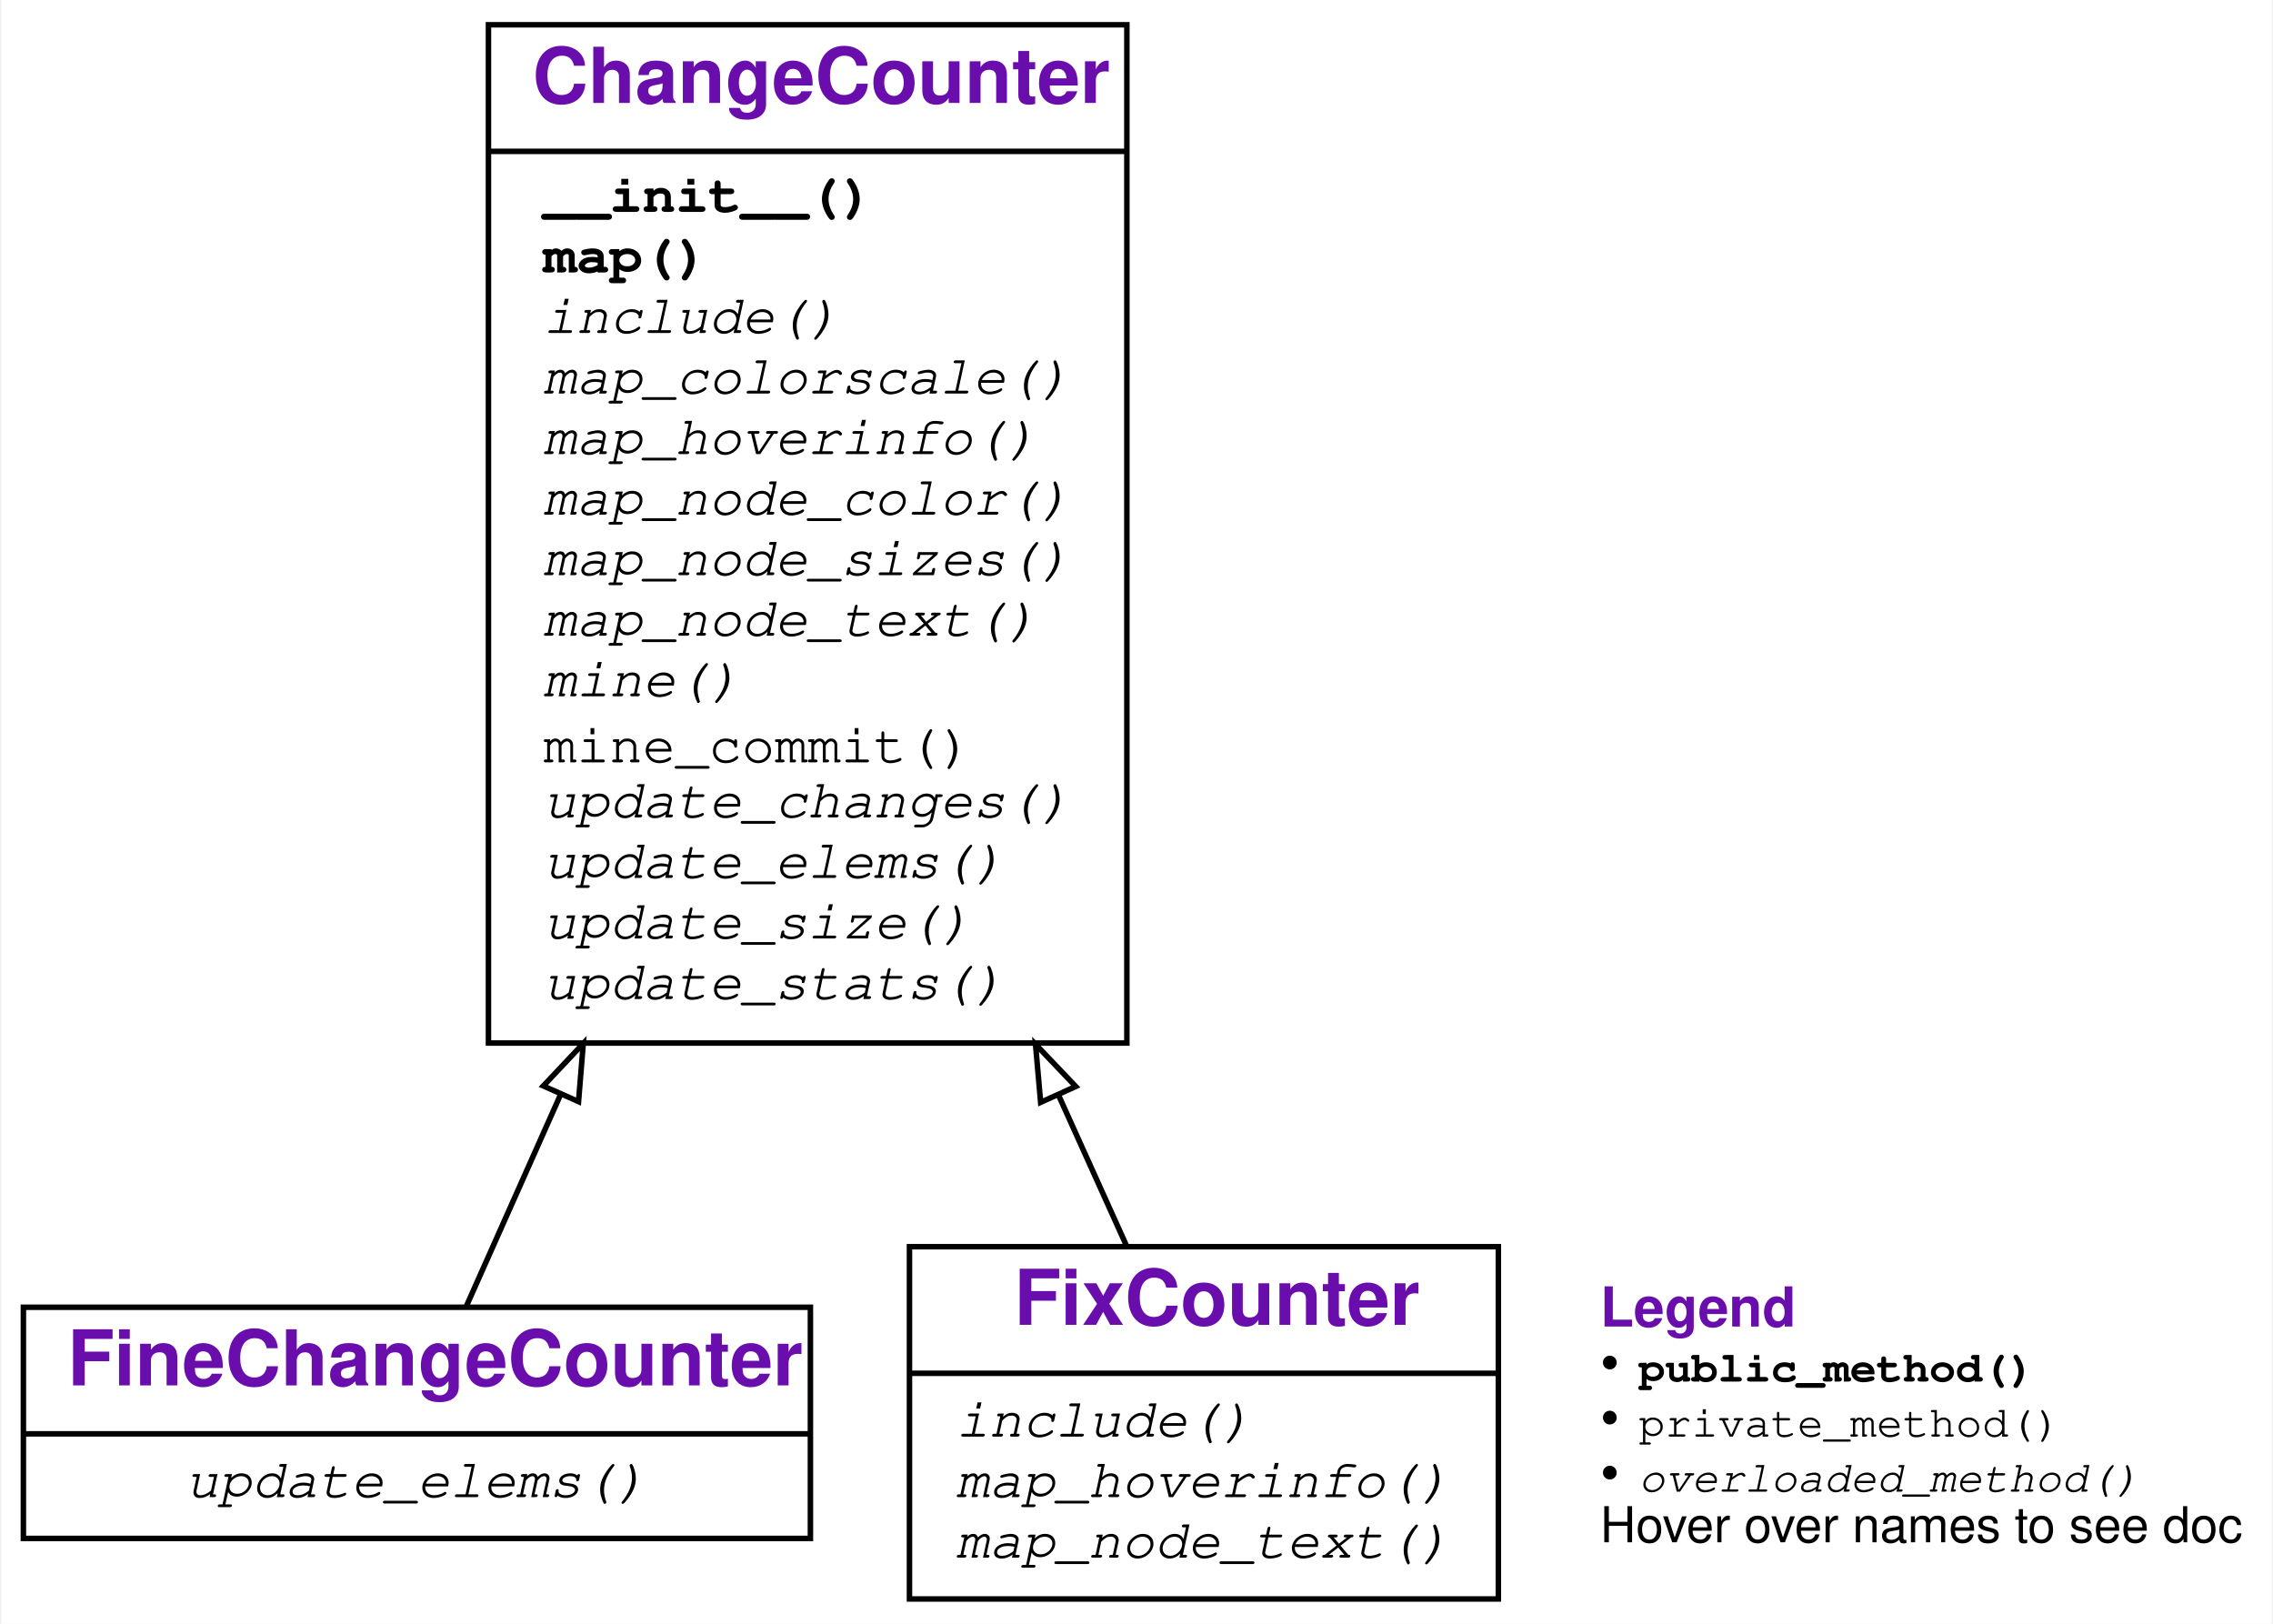
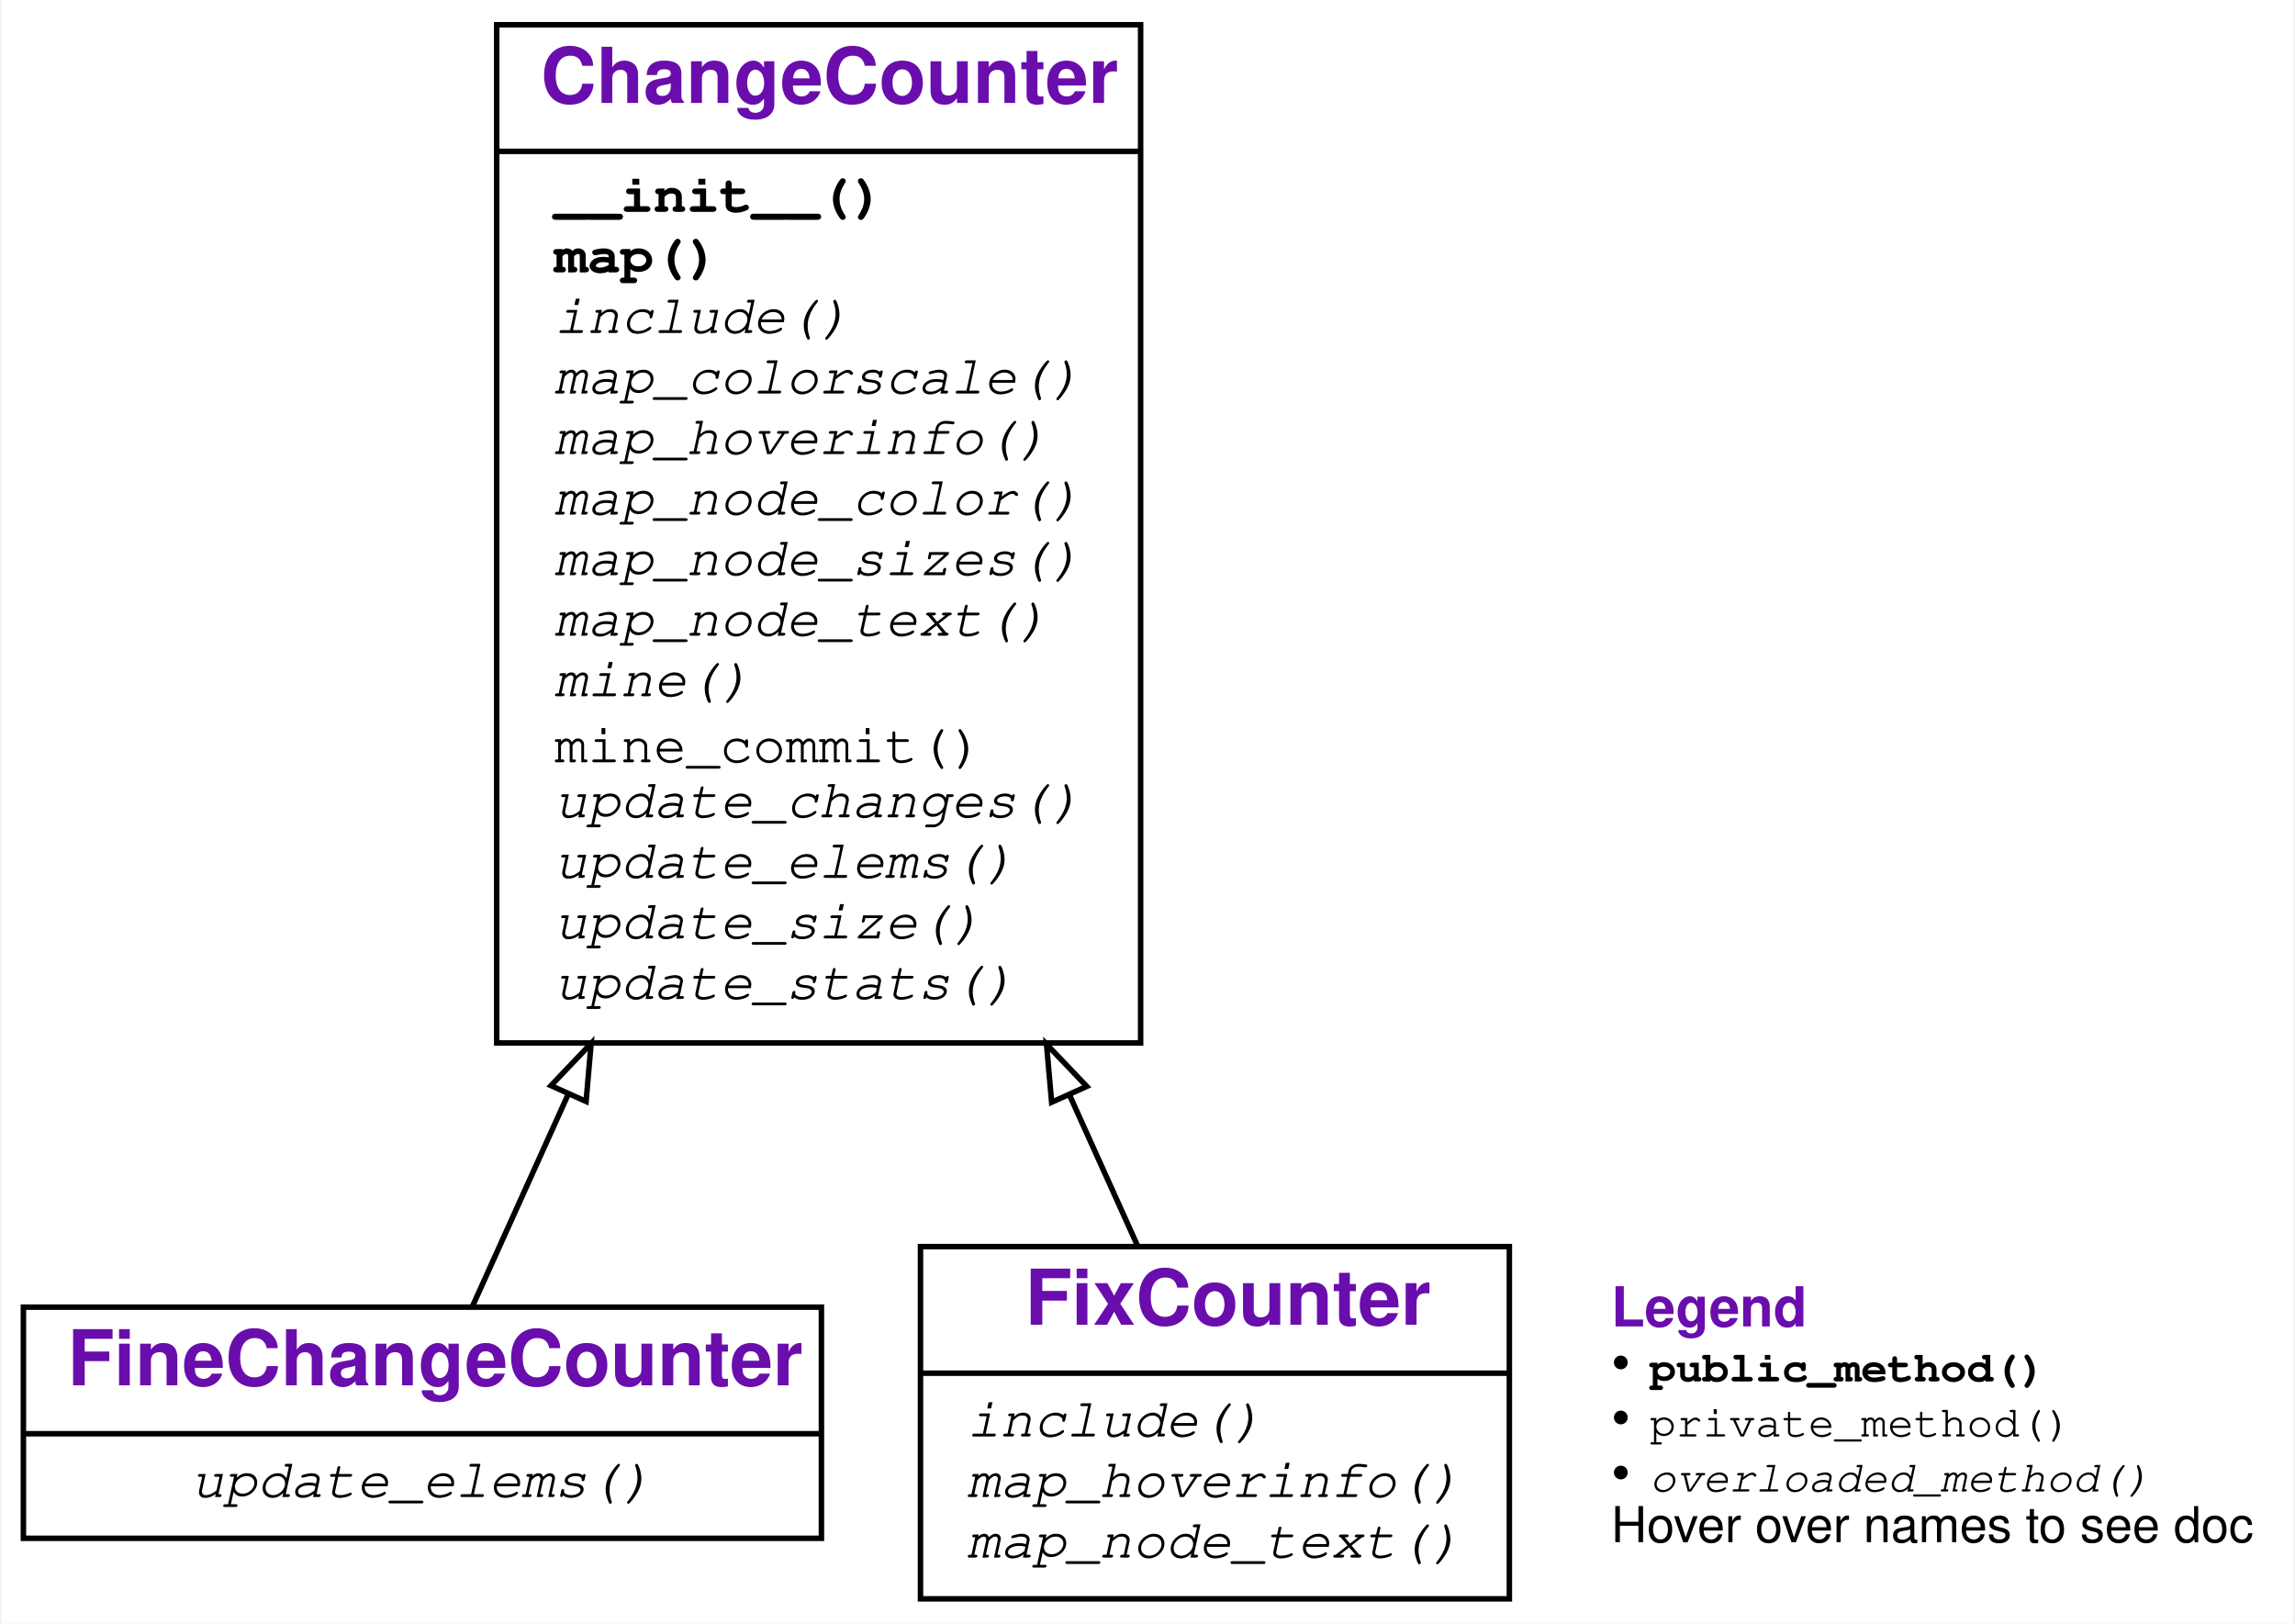
- <svg xmlns="http://www.w3.org/2000/svg" xmlns:xlink="http://www.w3.org/1999/xlink" width="413pt" height="295pt" viewBox="0.00 0.00 412.50 295.00">
+ <svg xmlns="http://www.w3.org/2000/svg" xmlns:xlink="http://www.w3.org/1999/xlink" width="417pt" height="295pt" viewBox="0.00 0.00 416.50 295.00">
  <g id="graph0" class="graph" transform="scale(1 1) rotate(0) translate(4 291)">
    <g id="a_graph0">
      <a xlink:title="FineChangeCounter class hierarchy">
-         <polygon fill="white" stroke="transparent" points="-4,4 -4,-291 408.5,-291 408.5,4 -4,4" />
+         <polygon fill="white" stroke="transparent" points="-4,4 -4,-291 412.5,-291 412.5,4 -4,4" />
      </a>
    </g>
    <g id="node1" class="node">
      <g id="a_node1">
        <a xlink:href="#" xlink:title="class FineChangeCounter:&#10;Count the changes for files in the repository and their elements">
-           <polygon fill="none" stroke="black" points="0,-11.5 0,-53.5 143,-53.5 143,-11.5 0,-11.5" />
+           <polygon fill="none" stroke="black" points="0,-11.5 0,-53.5 145,-53.5 145,-11.5 0,-11.5" />
          <text text-anchor="start" x="8" y="-39.3" font-family="Raleway, Helvetica, Arial, sans-serif" font-weight="bold" font-size="14.00" fill="#6a0dad">FineChangeCounter</text>
-           <polyline fill="none" stroke="black" points="0,-30.5 143,-30.5 " />
+           <polyline fill="none" stroke="black" points="0,-30.5 145,-30.5 " />
          <g id="a_node1_0">
            <a xlink:href="#" xlink:title="FineChangeCounter">
              <g id="a_node1_1">
                <a xlink:href="#" xlink:title="update_elems(self, node: Tuple, m: pydriller.domain.commit.ModifiedFile) -&gt; None:&#10;Update counters for subelements of `node` with modification `m`.&#10;To be defined in subclasses.">
-                   <text text-anchor="start" x="29.5" y="-19" font-family="'Fira Mono', 'Source Code Pro', 'Courier', monospace" font-style="italic" font-size="10.00">update_elems()</text>
+                   <text text-anchor="start" x="30.5" y="-19" font-family="'Fira Mono', 'Source Code Pro', 'Courier', monospace" font-style="italic" font-size="10.00">update_elems()</text>
                </a>
              </g>
            </a>
          </g>
        </a>
      </g>
    </g>
    <g id="node2" class="node">
      <g id="a_node2">
        <a xlink:href="#" xlink:title="class ChangeCounter:&#10;Count the number of changes for a repository.">
-           <polygon fill="none" stroke="black" points="84.5,-101.5 84.5,-286.5 200.5,-286.5 200.5,-101.5 84.5,-101.5" />
-           <text text-anchor="start" x="92.5" y="-272.3" font-family="Raleway, Helvetica, Arial, sans-serif" font-weight="bold" font-size="14.00" fill="#6a0dad">ChangeCounter</text>
-           <polyline fill="none" stroke="black" points="84.5,-263.5 200.5,-263.5 " />
+           <polygon fill="none" stroke="black" points="86,-101.5 86,-286.5 203,-286.5 203,-101.5 86,-101.5" />
+           <text text-anchor="start" x="94" y="-272.3" font-family="Raleway, Helvetica, Arial, sans-serif" font-weight="bold" font-size="14.00" fill="#6a0dad">ChangeCounter</text>
+           <polyline fill="none" stroke="black" points="86,-263.5 203,-263.5 " />
          <g id="a_node2_2">
            <a xlink:href="#" xlink:title="ChangeCounter">
              <g id="a_node2_3">
                <a xlink:href="#" xlink:title="__init__(self, repo: str, *, filter: Optional[Callable[[pydriller.domain.commit.Commit], bool]] = None, log: bool = False, **kwargs: Any) -&gt; None:&#10;Constructor.&#10;`repo` is a git repository (as URL or directory).&#10;`filter` is a predicate that takes a modification and returns True&#10;if it should be considered (default: consider all).&#10;`log` turns on logging if set.&#10;`kwargs` are passed to the `Repository()` constructor.">
-                   <text text-anchor="start" x="94.5" y="-252.5" font-family="'Fira Mono', 'Source Code Pro', 'Courier', monospace" font-weight="bold" font-size="10.00">__init__()</text>
+                   <text text-anchor="start" x="96.5" y="-252.5" font-family="'Fira Mono', 'Source Code Pro', 'Courier', monospace" font-weight="bold" font-size="10.00">__init__()</text>
                </a>
              </g>
              <g id="a_node2_4">
                <a xlink:href="#" xlink:title="map(self) -&gt; plotly.graph_objs._figure.Figure:&#10;Produce an interactive tree map of the repository.">
-                   <text text-anchor="start" x="94.5" y="-241.5" font-family="'Fira Mono', 'Source Code Pro', 'Courier', monospace" font-weight="bold" font-size="10.00">map()</text>
+                   <text text-anchor="start" x="96.5" y="-241.5" font-family="'Fira Mono', 'Source Code Pro', 'Courier', monospace" font-weight="bold" font-size="10.00">map()</text>
                </a>
              </g>
              <g id="a_node2_5">
                <a xlink:href="#" xlink:title="include(self, m: pydriller.domain.commit.ModifiedFile) -&gt; bool:&#10;Return True if the modification `m` should be included&#10;(default: the `filter` predicate given to the constructor).&#10;To be overloaded in subclasses.">
-                   <text text-anchor="start" x="94.5" y="-230.5" font-family="'Fira Mono', 'Source Code Pro', 'Courier', monospace" font-style="italic" font-size="10.00">include()</text>
+                   <text text-anchor="start" x="96.5" y="-230.5" font-family="'Fira Mono', 'Source Code Pro', 'Courier', monospace" font-style="italic" font-size="10.00">include()</text>
                </a>
              </g>
              <g id="a_node2_6">
                <a xlink:href="#" xlink:title="map_colorscale(self) -&gt; str:&#10;Return the colorscale for the map. To be overloaded in subclasses.">
-                   <text text-anchor="start" x="94.5" y="-219.5" font-family="'Fira Mono', 'Source Code Pro', 'Courier', monospace" font-style="italic" font-size="10.00">map_colorscale()</text>
+                   <text text-anchor="start" x="96.5" y="-219.5" font-family="'Fira Mono', 'Source Code Pro', 'Courier', monospace" font-style="italic" font-size="10.00">map_colorscale()</text>
                </a>
              </g>
              <g id="a_node2_7">
                <a xlink:href="#" xlink:title="map_hoverinfo(self) -&gt; str:&#10;Return the text to be shown when hovering over a node.&#10;To be overloaded in subclasses.">
-                   <text text-anchor="start" x="94.5" y="-208.5" font-family="'Fira Mono', 'Source Code Pro', 'Courier', monospace" font-style="italic" font-size="10.00">map_hoverinfo()</text>
+                   <text text-anchor="start" x="96.5" y="-208.5" font-family="'Fira Mono', 'Source Code Pro', 'Courier', monospace" font-style="italic" font-size="10.00">map_hoverinfo()</text>
                </a>
              </g>
              <g id="a_node2_8">
                <a xlink:href="#" xlink:title="map_node_color(self, node: Tuple) -&gt; Optional[int]:&#10;Return a color of the node, as a number.&#10;Can be overloaded in subclasses.">
-                   <text text-anchor="start" x="94.5" y="-197.5" font-family="'Fira Mono', 'Source Code Pro', 'Courier', monospace" font-style="italic" font-size="10.00">map_node_color()</text>
+                   <text text-anchor="start" x="96.5" y="-197.5" font-family="'Fira Mono', 'Source Code Pro', 'Courier', monospace" font-style="italic" font-size="10.00">map_node_color()</text>
                </a>
              </g>
              <g id="a_node2_9">
                <a xlink:href="#" xlink:title="map_node_sizes(self, scale: str = 'log') -&gt; Dict[Tuple, Union[int, float]]:&#10;Return a mapping of nodes to sizes.&#10;Can be overloaded in subclasses.">
-                   <text text-anchor="start" x="94.5" y="-186.5" font-family="'Fira Mono', 'Source Code Pro', 'Courier', monospace" font-style="italic" font-size="10.00">map_node_sizes()</text>
+                   <text text-anchor="start" x="96.5" y="-186.5" font-family="'Fira Mono', 'Source Code Pro', 'Courier', monospace" font-style="italic" font-size="10.00">map_node_sizes()</text>
                </a>
              </g>
              <g id="a_node2_10">
                <a xlink:href="#" xlink:title="map_node_text(self, node: Tuple) -&gt; Optional[str]:&#10;Return the text to be shown for the node (default: #changes).&#10;Can be overloaded in subclasses.">
-                   <text text-anchor="start" x="94.5" y="-175.5" font-family="'Fira Mono', 'Source Code Pro', 'Courier', monospace" font-style="italic" font-size="10.00">map_node_text()</text>
+                   <text text-anchor="start" x="96.5" y="-175.5" font-family="'Fira Mono', 'Source Code Pro', 'Courier', monospace" font-style="italic" font-size="10.00">map_node_text()</text>
                </a>
              </g>
              <g id="a_node2_11">
                <a xlink:href="#" xlink:title="mine(self, **kwargs: Any) -&gt; None:&#10;Gather data from repository. To be extended in subclasses.">
-                   <text text-anchor="start" x="94.5" y="-164.5" font-family="'Fira Mono', 'Source Code Pro', 'Courier', monospace" font-style="italic" font-size="10.00">mine()</text>
+                   <text text-anchor="start" x="96.5" y="-164.5" font-family="'Fira Mono', 'Source Code Pro', 'Courier', monospace" font-style="italic" font-size="10.00">mine()</text>
                </a>
              </g>
              <g id="a_node2_12">
                <a xlink:href="#" xlink:title="mine_commit(self, commit: pydriller.domain.commit.Commit) -&gt; None">
-                   <text text-anchor="start" x="94.5" y="-152.5" font-family="'Fira Mono', 'Source Code Pro', 'Courier', monospace" font-size="10.00">mine_commit()</text>
+                   <text text-anchor="start" x="96.5" y="-152.5" font-family="'Fira Mono', 'Source Code Pro', 'Courier', monospace" font-size="10.00">mine_commit()</text>
                </a>
              </g>
              <g id="a_node2_13">
                <a xlink:href="#" xlink:title="update_changes(self, node: Tuple, commit_msg: str) -&gt; None:&#10;Update stats for `node` changed with `commit_msg`.&#10;Can be extended in subclasses.">
-                   <text text-anchor="start" x="94.5" y="-142.5" font-family="'Fira Mono', 'Source Code Pro', 'Courier', monospace" font-style="italic" font-size="10.00">update_changes()</text>
+                   <text text-anchor="start" x="96.5" y="-142.5" font-family="'Fira Mono', 'Source Code Pro', 'Courier', monospace" font-style="italic" font-size="10.00">update_changes()</text>
                </a>
              </g>
              <g id="a_node2_14">
                <a xlink:href="#" xlink:title="update_elems(self, node: Tuple, m: pydriller.domain.commit.ModifiedFile) -&gt; None:&#10;Update counters for subelements of `node` with modification `m`.&#10;To be defined in subclasses.">
-                   <text text-anchor="start" x="94.5" y="-131.5" font-family="'Fira Mono', 'Source Code Pro', 'Courier', monospace" font-style="italic" font-size="10.00">update_elems()</text>
+                   <text text-anchor="start" x="96.5" y="-131.5" font-family="'Fira Mono', 'Source Code Pro', 'Courier', monospace" font-style="italic" font-size="10.00">update_elems()</text>
                </a>
              </g>
              <g id="a_node2_15">
                <a xlink:href="#" xlink:title="update_size(self, node: Tuple, size: int) -&gt; None:&#10;Update counters for `node` with `size`.&#10;Can be extended in subclasses.">
-                   <text text-anchor="start" x="94.5" y="-120.5" font-family="'Fira Mono', 'Source Code Pro', 'Courier', monospace" font-style="italic" font-size="10.00">update_size()</text>
+                   <text text-anchor="start" x="96.5" y="-120.5" font-family="'Fira Mono', 'Source Code Pro', 'Courier', monospace" font-style="italic" font-size="10.00">update_size()</text>
                </a>
              </g>
              <g id="a_node2_16">
                <a xlink:href="#" xlink:title="update_stats(self, m: pydriller.domain.commit.ModifiedFile) -&gt; None:&#10;Update counters with modification `m`.&#10;Can be extended in subclasses.">
-                   <text text-anchor="start" x="94.5" y="-109.5" font-family="'Fira Mono', 'Source Code Pro', 'Courier', monospace" font-style="italic" font-size="10.00">update_stats()</text>
+                   <text text-anchor="start" x="96.5" y="-109.5" font-family="'Fira Mono', 'Source Code Pro', 'Courier', monospace" font-style="italic" font-size="10.00">update_stats()</text>
                </a>
              </g>
            </a>
          </g>
        </a>
      </g>
    </g>
    <g id="edge1" class="edge">
-       <path fill="none" stroke="black" d="M80.49,-53.7C85.13,-64.11 91.16,-77.67 97.65,-92.24" />
-       <polygon fill="none" stroke="black" points="94.47,-93.71 101.73,-101.42 100.87,-90.86 94.47,-93.71" />
+       <path fill="none" stroke="black" d="M81.62,-53.7C86.32,-64.11 92.44,-77.67 99.02,-92.24" />
+       <polygon fill="none" stroke="black" points="95.86,-93.75 103.16,-101.42 102.24,-90.87 95.86,-93.75" />
    </g>
    <g id="node3" class="node">
      <g id="a_node3">
        <a xlink:href="#" xlink:title="class FixCounter:&#10;Count the fixes for files in the repository.&#10;Fixes are all commits whose message starts with the word 'Fix: '">
-           <polygon fill="none" stroke="black" points="161,-0.5 161,-64.5 268,-64.5 268,-0.5 161,-0.5" />
-           <text text-anchor="start" x="180" y="-50.3" font-family="Raleway, Helvetica, Arial, sans-serif" font-weight="bold" font-size="14.00" fill="#6a0dad">FixCounter</text>
-           <polyline fill="none" stroke="black" points="161,-41.5 268,-41.5 " />
+           <polygon fill="none" stroke="black" points="163,-0.5 163,-64.5 270,-64.5 270,-0.5 163,-0.5" />
+           <text text-anchor="start" x="182" y="-50.3" font-family="Raleway, Helvetica, Arial, sans-serif" font-weight="bold" font-size="14.00" fill="#6a0dad">FixCounter</text>
+           <polyline fill="none" stroke="black" points="163,-41.5 270,-41.5 " />
          <g id="a_node3_17">
            <a xlink:href="#" xlink:title="FixCounter">
              <g id="a_node3_18">
                <a xlink:href="#" xlink:title="include(self, m: pydriller.domain.commit.ModifiedFile) -&gt; bool:&#10;Include all modifications whose commit messages start with 'Fix:'">
-                   <text text-anchor="start" x="169.5" y="-30" font-family="'Fira Mono', 'Source Code Pro', 'Courier', monospace" font-style="italic" font-size="10.00">include()</text>
+                   <text text-anchor="start" x="171.5" y="-30" font-family="'Fira Mono', 'Source Code Pro', 'Courier', monospace" font-style="italic" font-size="10.00">include()</text>
                </a>
              </g>
              <g id="a_node3_19">
                <a xlink:href="#" xlink:title="map_hoverinfo(self) -&gt; str:&#10;Return the text to be shown when hovering over a node.&#10;To be overloaded in subclasses.">
-                   <text text-anchor="start" x="169.5" y="-19" font-family="'Fira Mono', 'Source Code Pro', 'Courier', monospace" font-style="italic" font-size="10.00">map_hoverinfo()</text>
+                   <text text-anchor="start" x="171.5" y="-19" font-family="'Fira Mono', 'Source Code Pro', 'Courier', monospace" font-style="italic" font-size="10.00">map_hoverinfo()</text>
                </a>
              </g>
              <g id="a_node3_20">
                <a xlink:href="#" xlink:title="map_node_text(self, node: Tuple) -&gt; str:&#10;Return the text to be shown for the node (default: #changes).&#10;Can be overloaded in subclasses.">
-                   <text text-anchor="start" x="169.5" y="-8" font-family="'Fira Mono', 'Source Code Pro', 'Courier', monospace" font-style="italic" font-size="10.00">map_node_text()</text>
+                   <text text-anchor="start" x="171.5" y="-8" font-family="'Fira Mono', 'Source Code Pro', 'Courier', monospace" font-style="italic" font-size="10.00">map_node_text()</text>
                </a>
              </g>
            </a>
          </g>
        </a>
      </g>
    </g>
    <g id="edge2" class="edge">
-       <path fill="none" stroke="black" d="M200.45,-64.63C196.72,-72.89 192.48,-82.28 188.04,-92.13" />
-       <polygon fill="none" stroke="black" points="184.83,-90.73 183.9,-101.28 191.21,-93.61 184.83,-90.73" />
+       <path fill="none" stroke="black" d="M202.45,-64.63C198.72,-72.89 194.48,-82.28 190.04,-92.13" />
+       <polygon fill="none" stroke="black" points="186.83,-90.73 185.9,-101.28 193.21,-93.61 186.83,-90.73" />
    </g>
    <g id="node4" class="node">
-       <text text-anchor="start" x="286.5" y="-50" font-family="Raleway, Helvetica, Arial, sans-serif" font-weight="bold" font-size="10.00" fill="#6a0dad">Legend</text>
-       <text text-anchor="start" x="286.5" y="-40" font-family="Raleway, Helvetica, Arial, sans-serif" font-size="10.00">• </text>
-       <text text-anchor="start" x="293.5" y="-40" font-family="'Fira Mono', 'Source Code Pro', 'Courier', monospace" font-weight="bold" font-size="8.00">public_method()</text>
-       <text text-anchor="start" x="286.5" y="-30" font-family="Raleway, Helvetica, Arial, sans-serif" font-size="10.00">• </text>
-       <text text-anchor="start" x="293.5" y="-30" font-family="'Fira Mono', 'Source Code Pro', 'Courier', monospace" font-size="8.00">private_method()</text>
-       <text text-anchor="start" x="286.5" y="-20" font-family="Raleway, Helvetica, Arial, sans-serif" font-size="10.00">• </text>
-       <text text-anchor="start" x="293.5" y="-20" font-family="'Fira Mono', 'Source Code Pro', 'Courier', monospace" font-style="italic" font-size="8.00">overloaded_method()</text>
-       <text text-anchor="start" x="286.5" y="-10.8" font-family="Helvetica,sans-Serif" font-size="9.00">Hover over names to see doc</text>
+       <text text-anchor="start" x="288.5" y="-50" font-family="Raleway, Helvetica, Arial, sans-serif" font-weight="bold" font-size="10.00" fill="#6a0dad">Legend</text>
+       <text text-anchor="start" x="288.5" y="-40" font-family="Raleway, Helvetica, Arial, sans-serif" font-size="10.00">• </text>
+       <text text-anchor="start" x="295.5" y="-40" font-family="'Fira Mono', 'Source Code Pro', 'Courier', monospace" font-weight="bold" font-size="8.00">public_method()</text>
+       <text text-anchor="start" x="288.5" y="-30" font-family="Raleway, Helvetica, Arial, sans-serif" font-size="10.00">• </text>
+       <text text-anchor="start" x="295.5" y="-30" font-family="'Fira Mono', 'Source Code Pro', 'Courier', monospace" font-size="8.00">private_method()</text>
+       <text text-anchor="start" x="288.5" y="-20" font-family="Raleway, Helvetica, Arial, sans-serif" font-size="10.00">• </text>
+       <text text-anchor="start" x="295.5" y="-20" font-family="'Fira Mono', 'Source Code Pro', 'Courier', monospace" font-style="italic" font-size="8.00">overloaded_method()</text>
+       <text text-anchor="start" x="288.5" y="-10.8" font-family="Helvetica,sans-Serif" font-size="9.00">Hover over names to see doc</text>
    </g>
  </g>
</svg>
